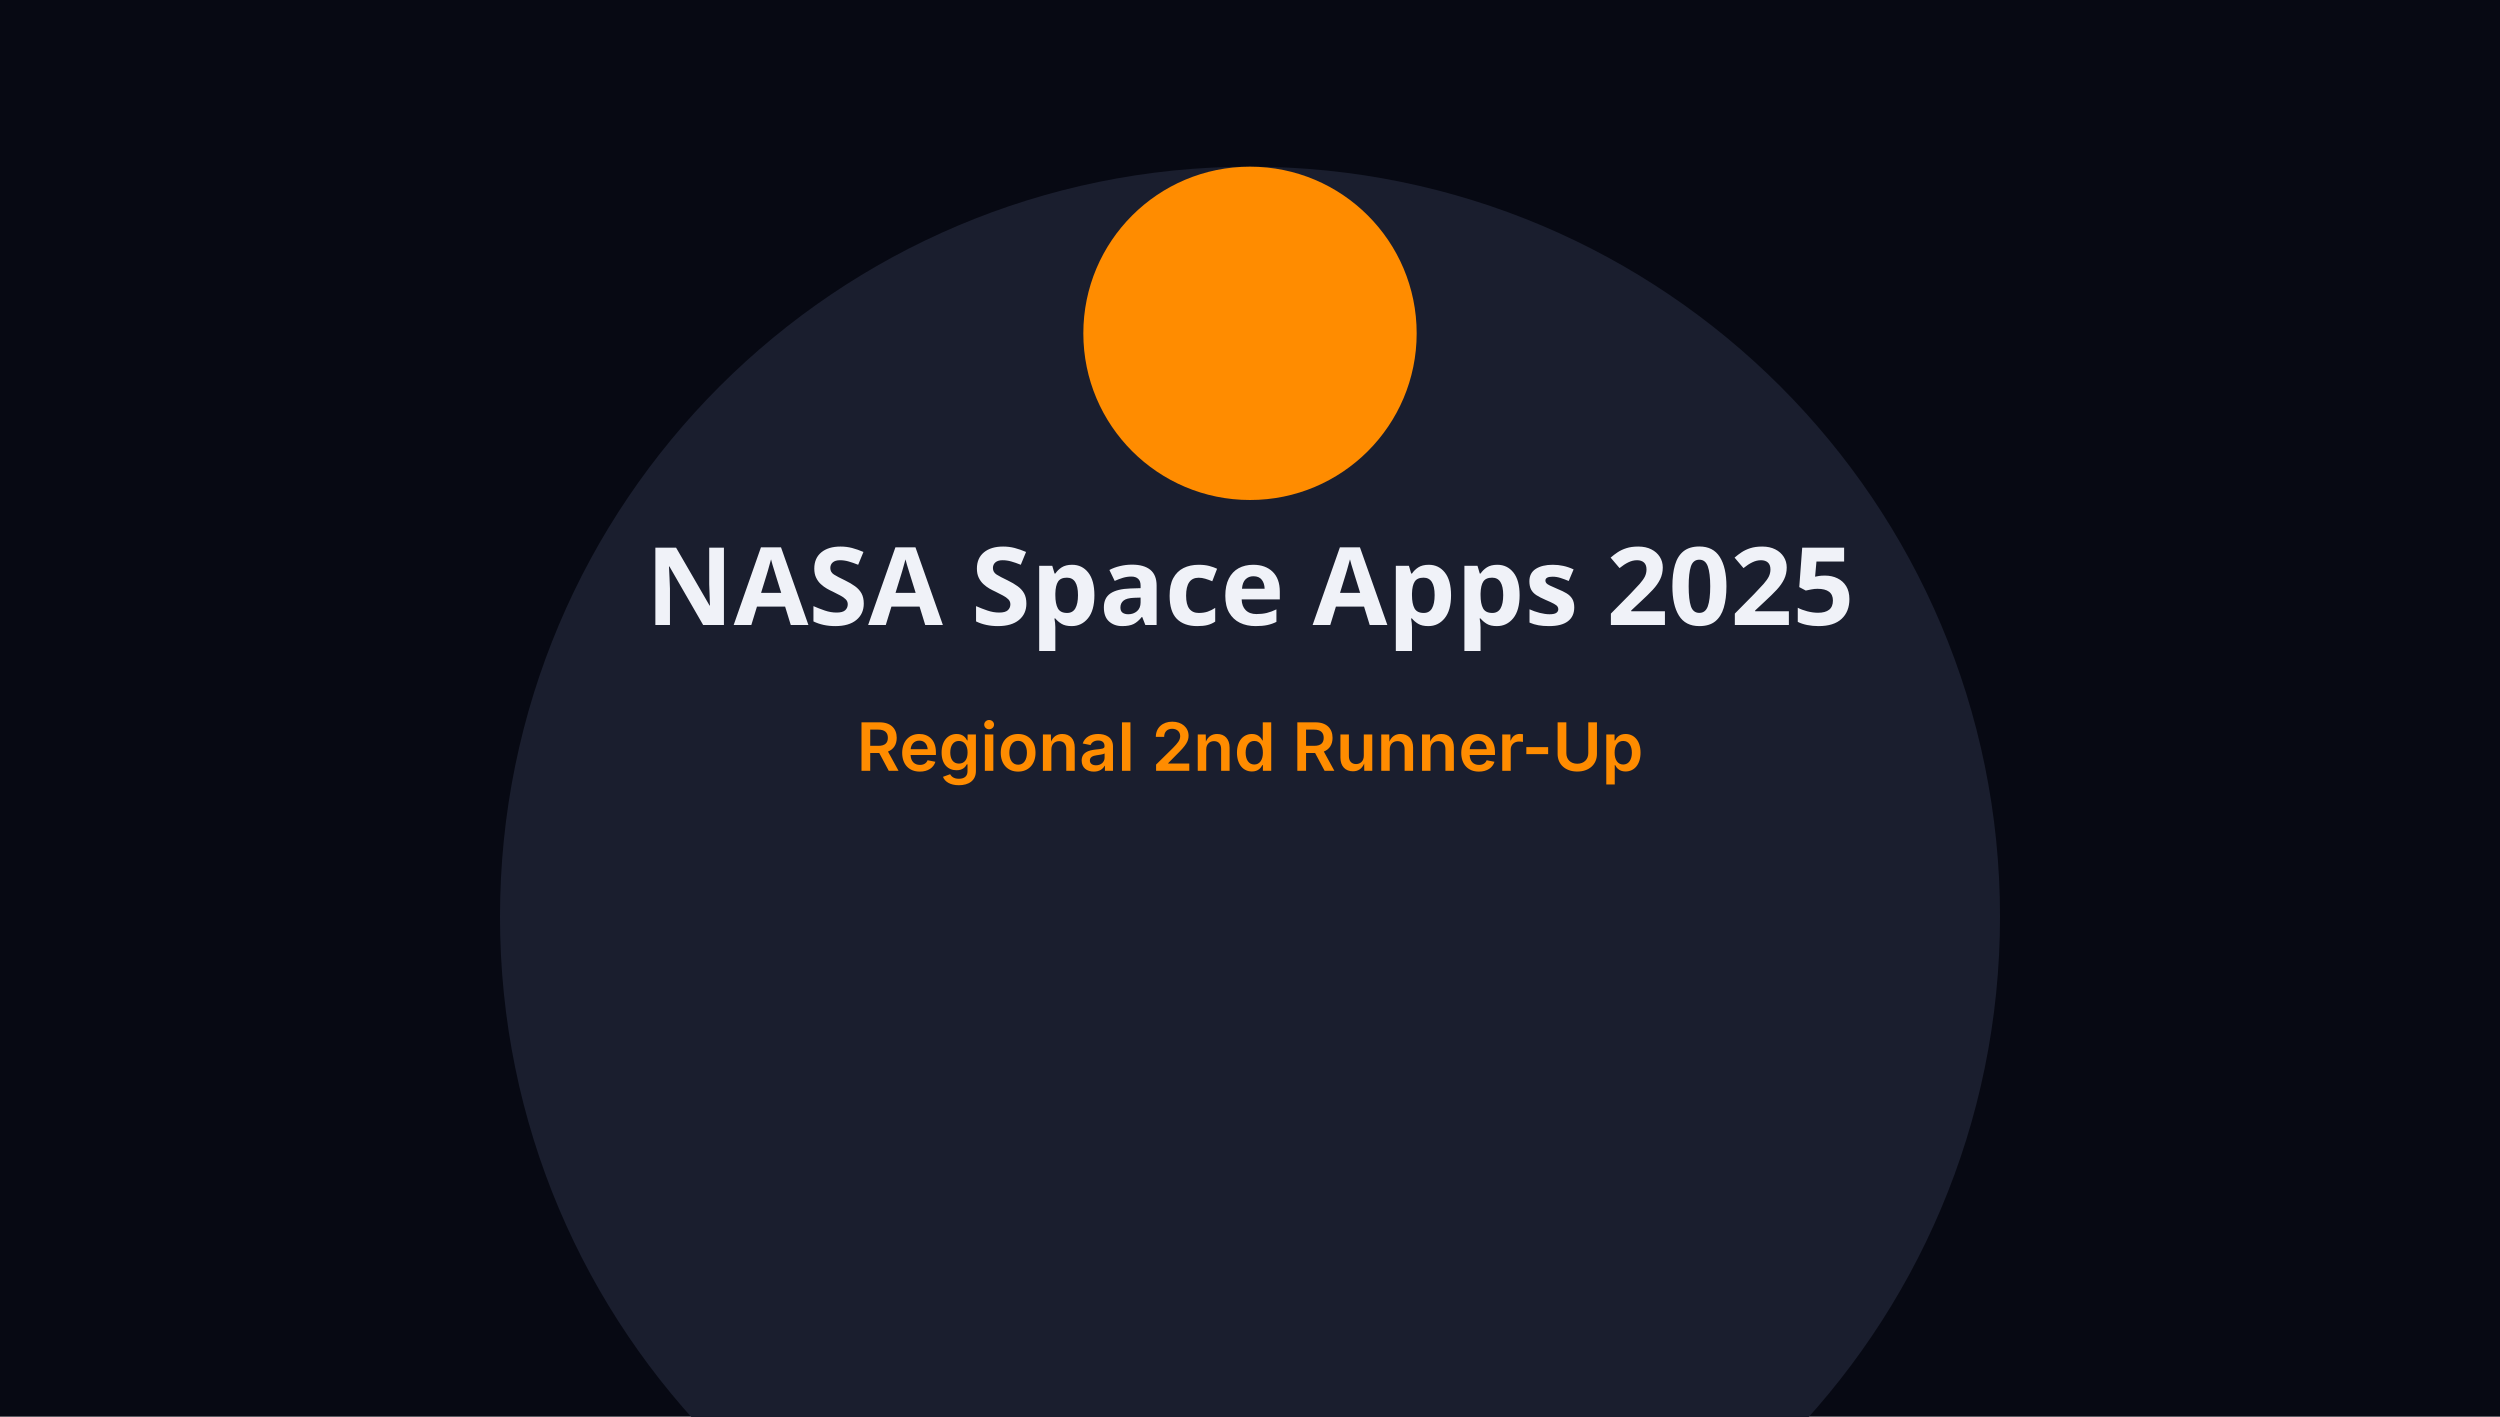
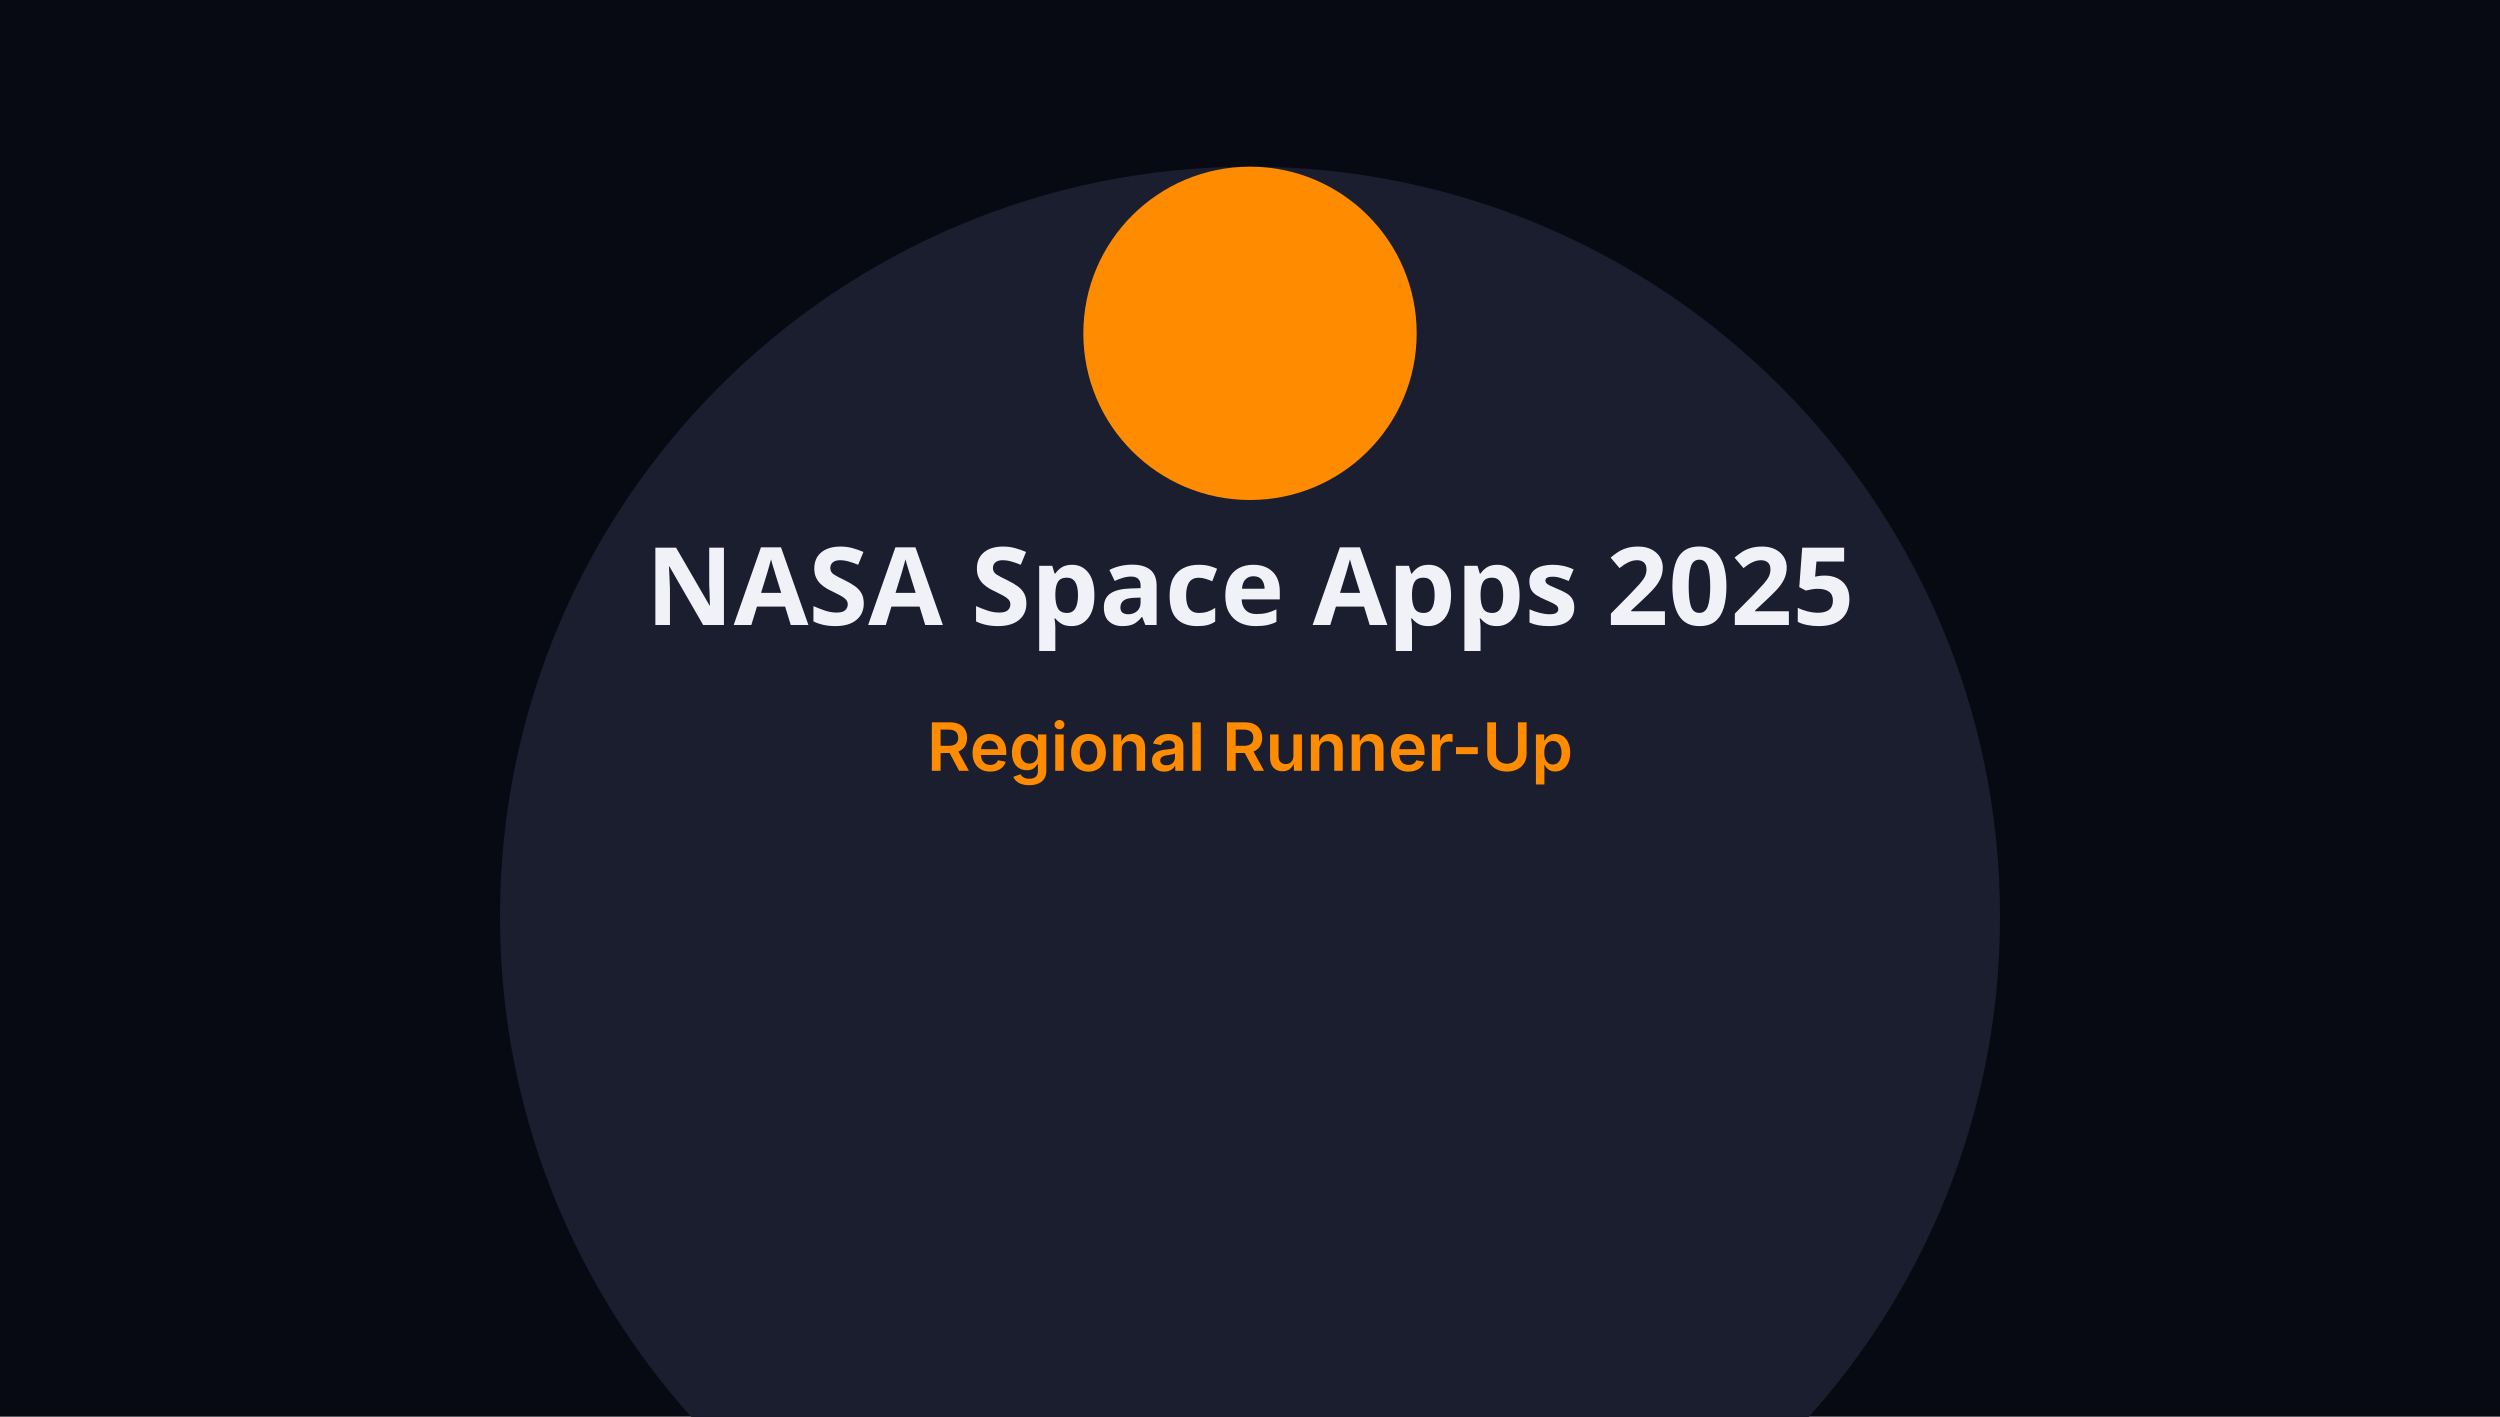
<svg xmlns="http://www.w3.org/2000/svg" width="600" height="340" viewBox="0 0 600 340" fill="none">
  <rect width="600" height="340" fill="#070913" />
  <circle cx="300" cy="220" r="180" fill="#1A1E2E" />
  <circle cx="300" cy="80" r="40" fill="#FF8C00" />
  <text x="300" y="150" font-family="'Space Grotesk', sans-serif" font-weight="700" font-size="26" fill="#F0F2F8" text-anchor="middle">NASA Space Apps 2025</text>
-   <text x="300" y="185" font-family="'Inter', sans-serif" font-weight="600" font-size="16" fill="#FF8C00" text-anchor="middle">Regional 2nd Runner-Up</text>
+   <text x="300" y="185" font-family="'Inter', sans-serif" font-weight="600" font-size="16" fill="#FF8C00" text-anchor="middle">Regional Runner-Up</text>
</svg>
